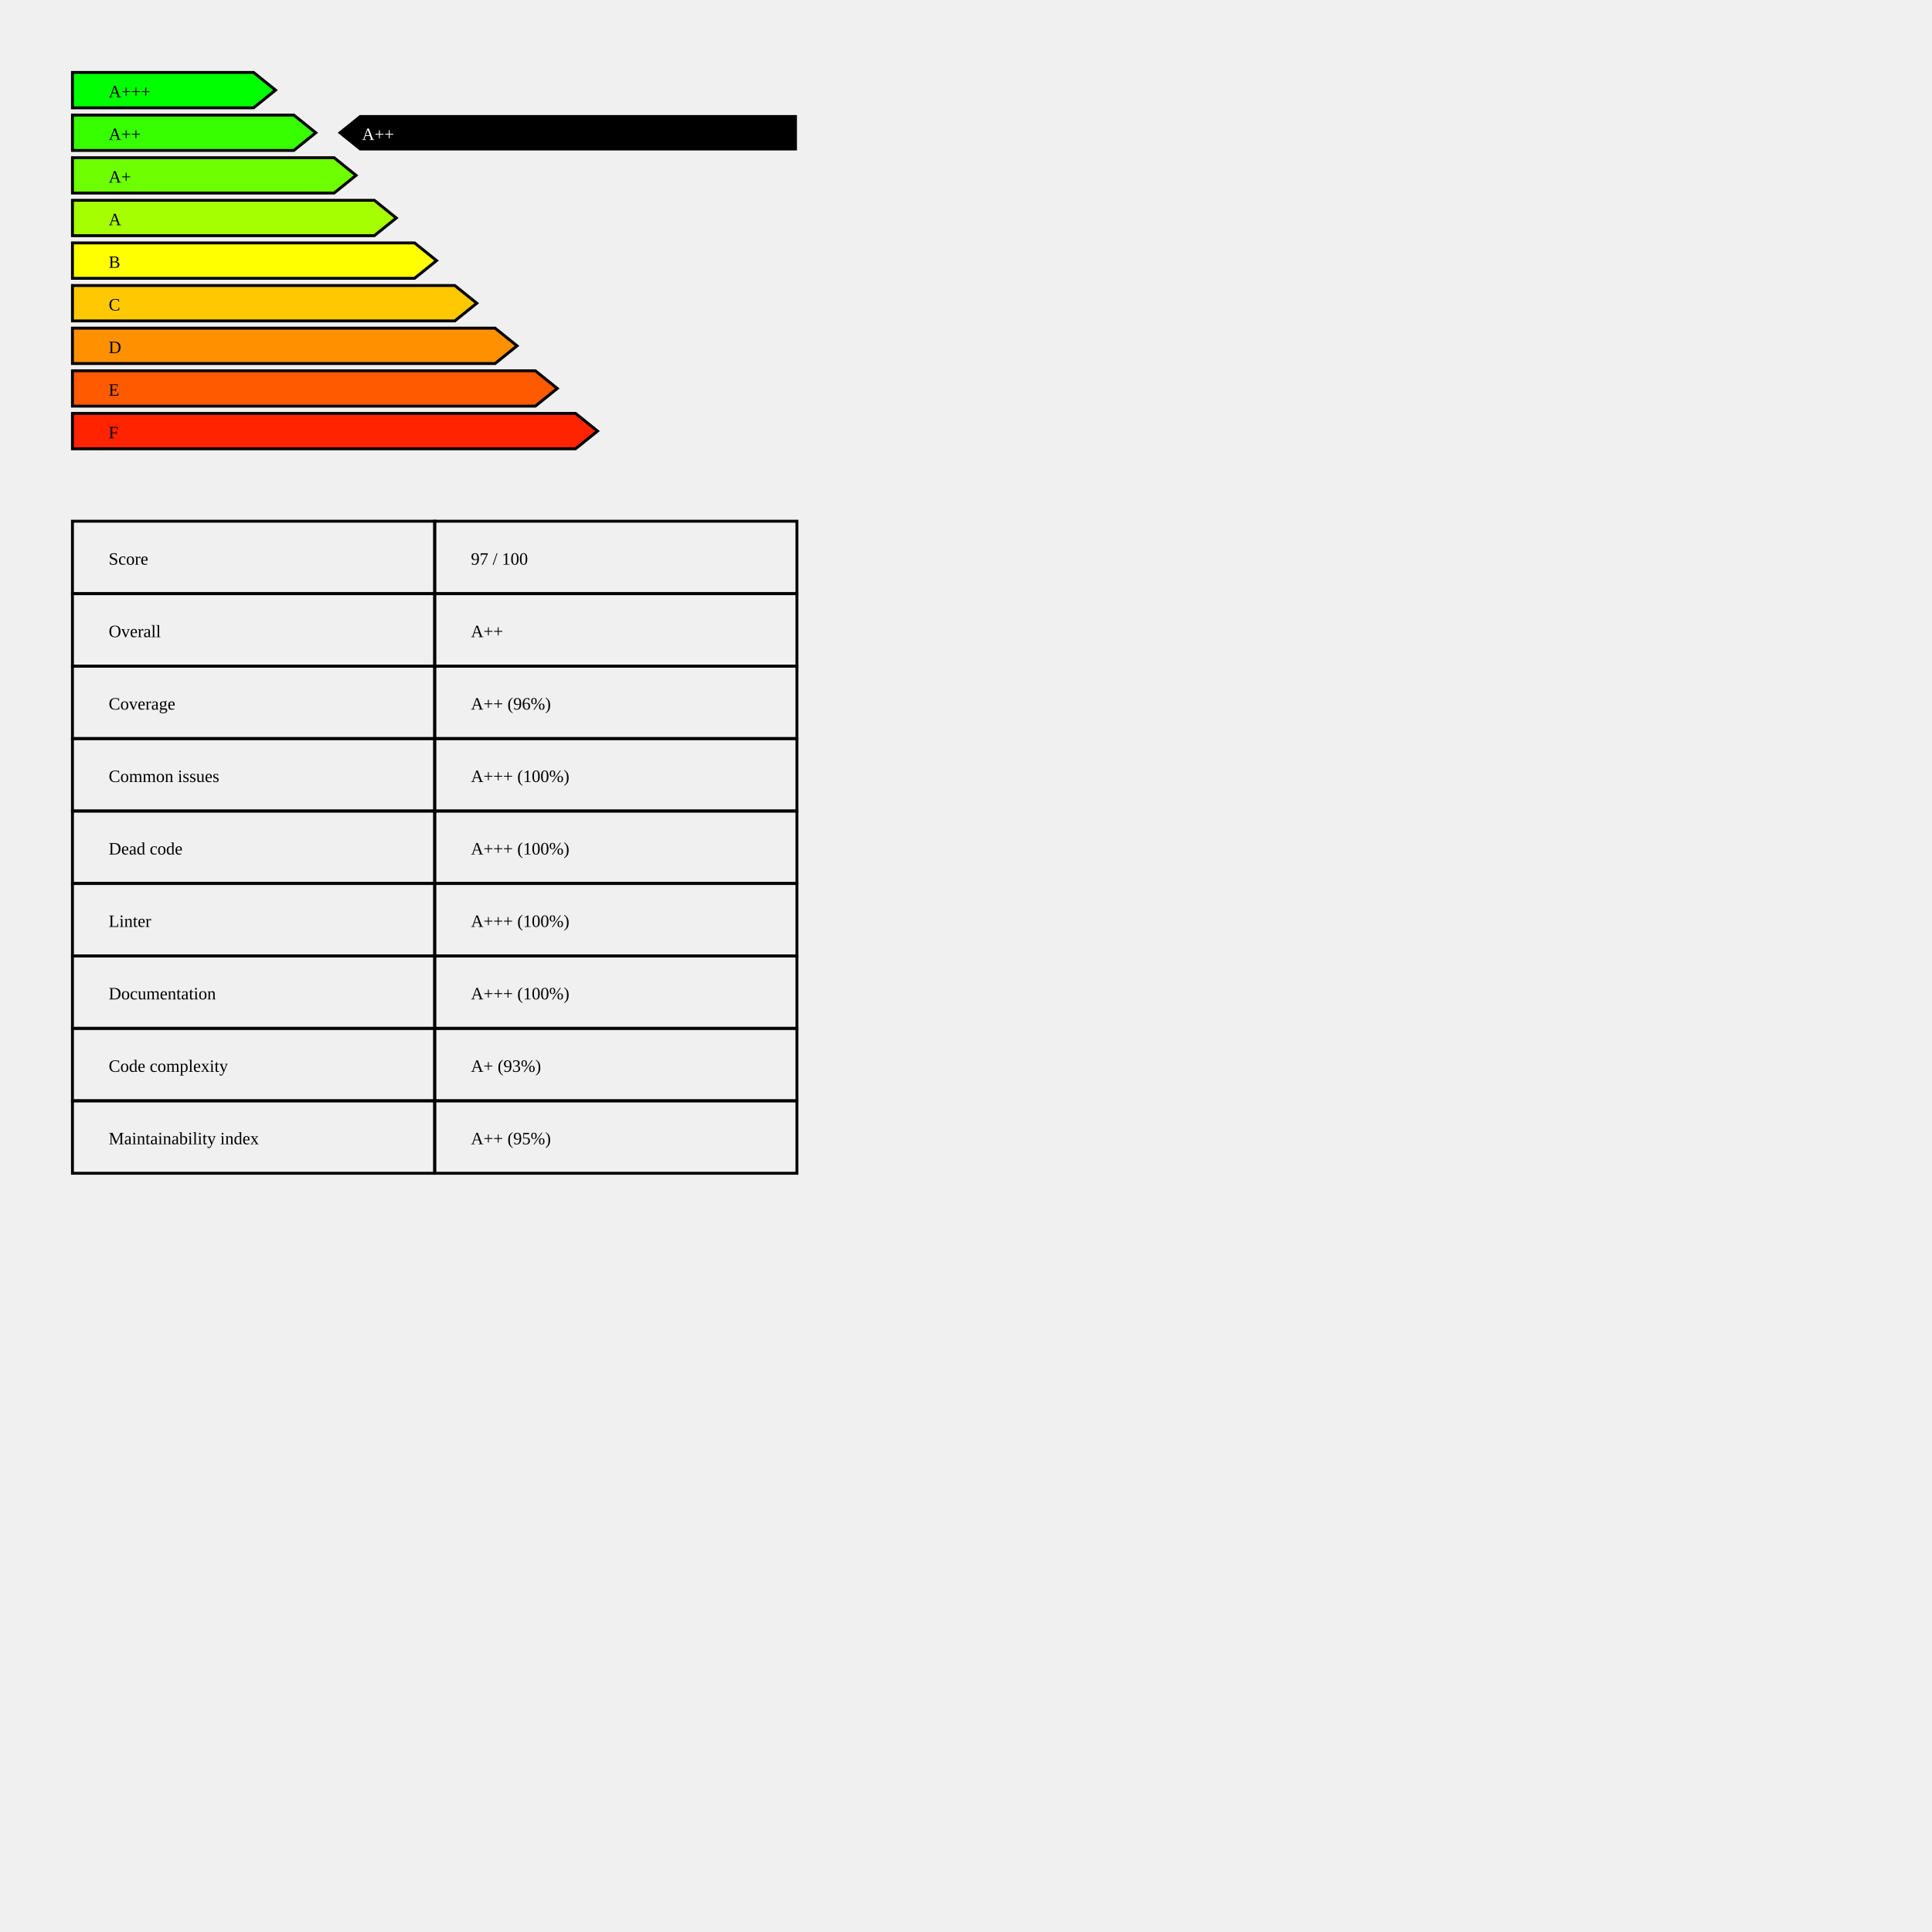
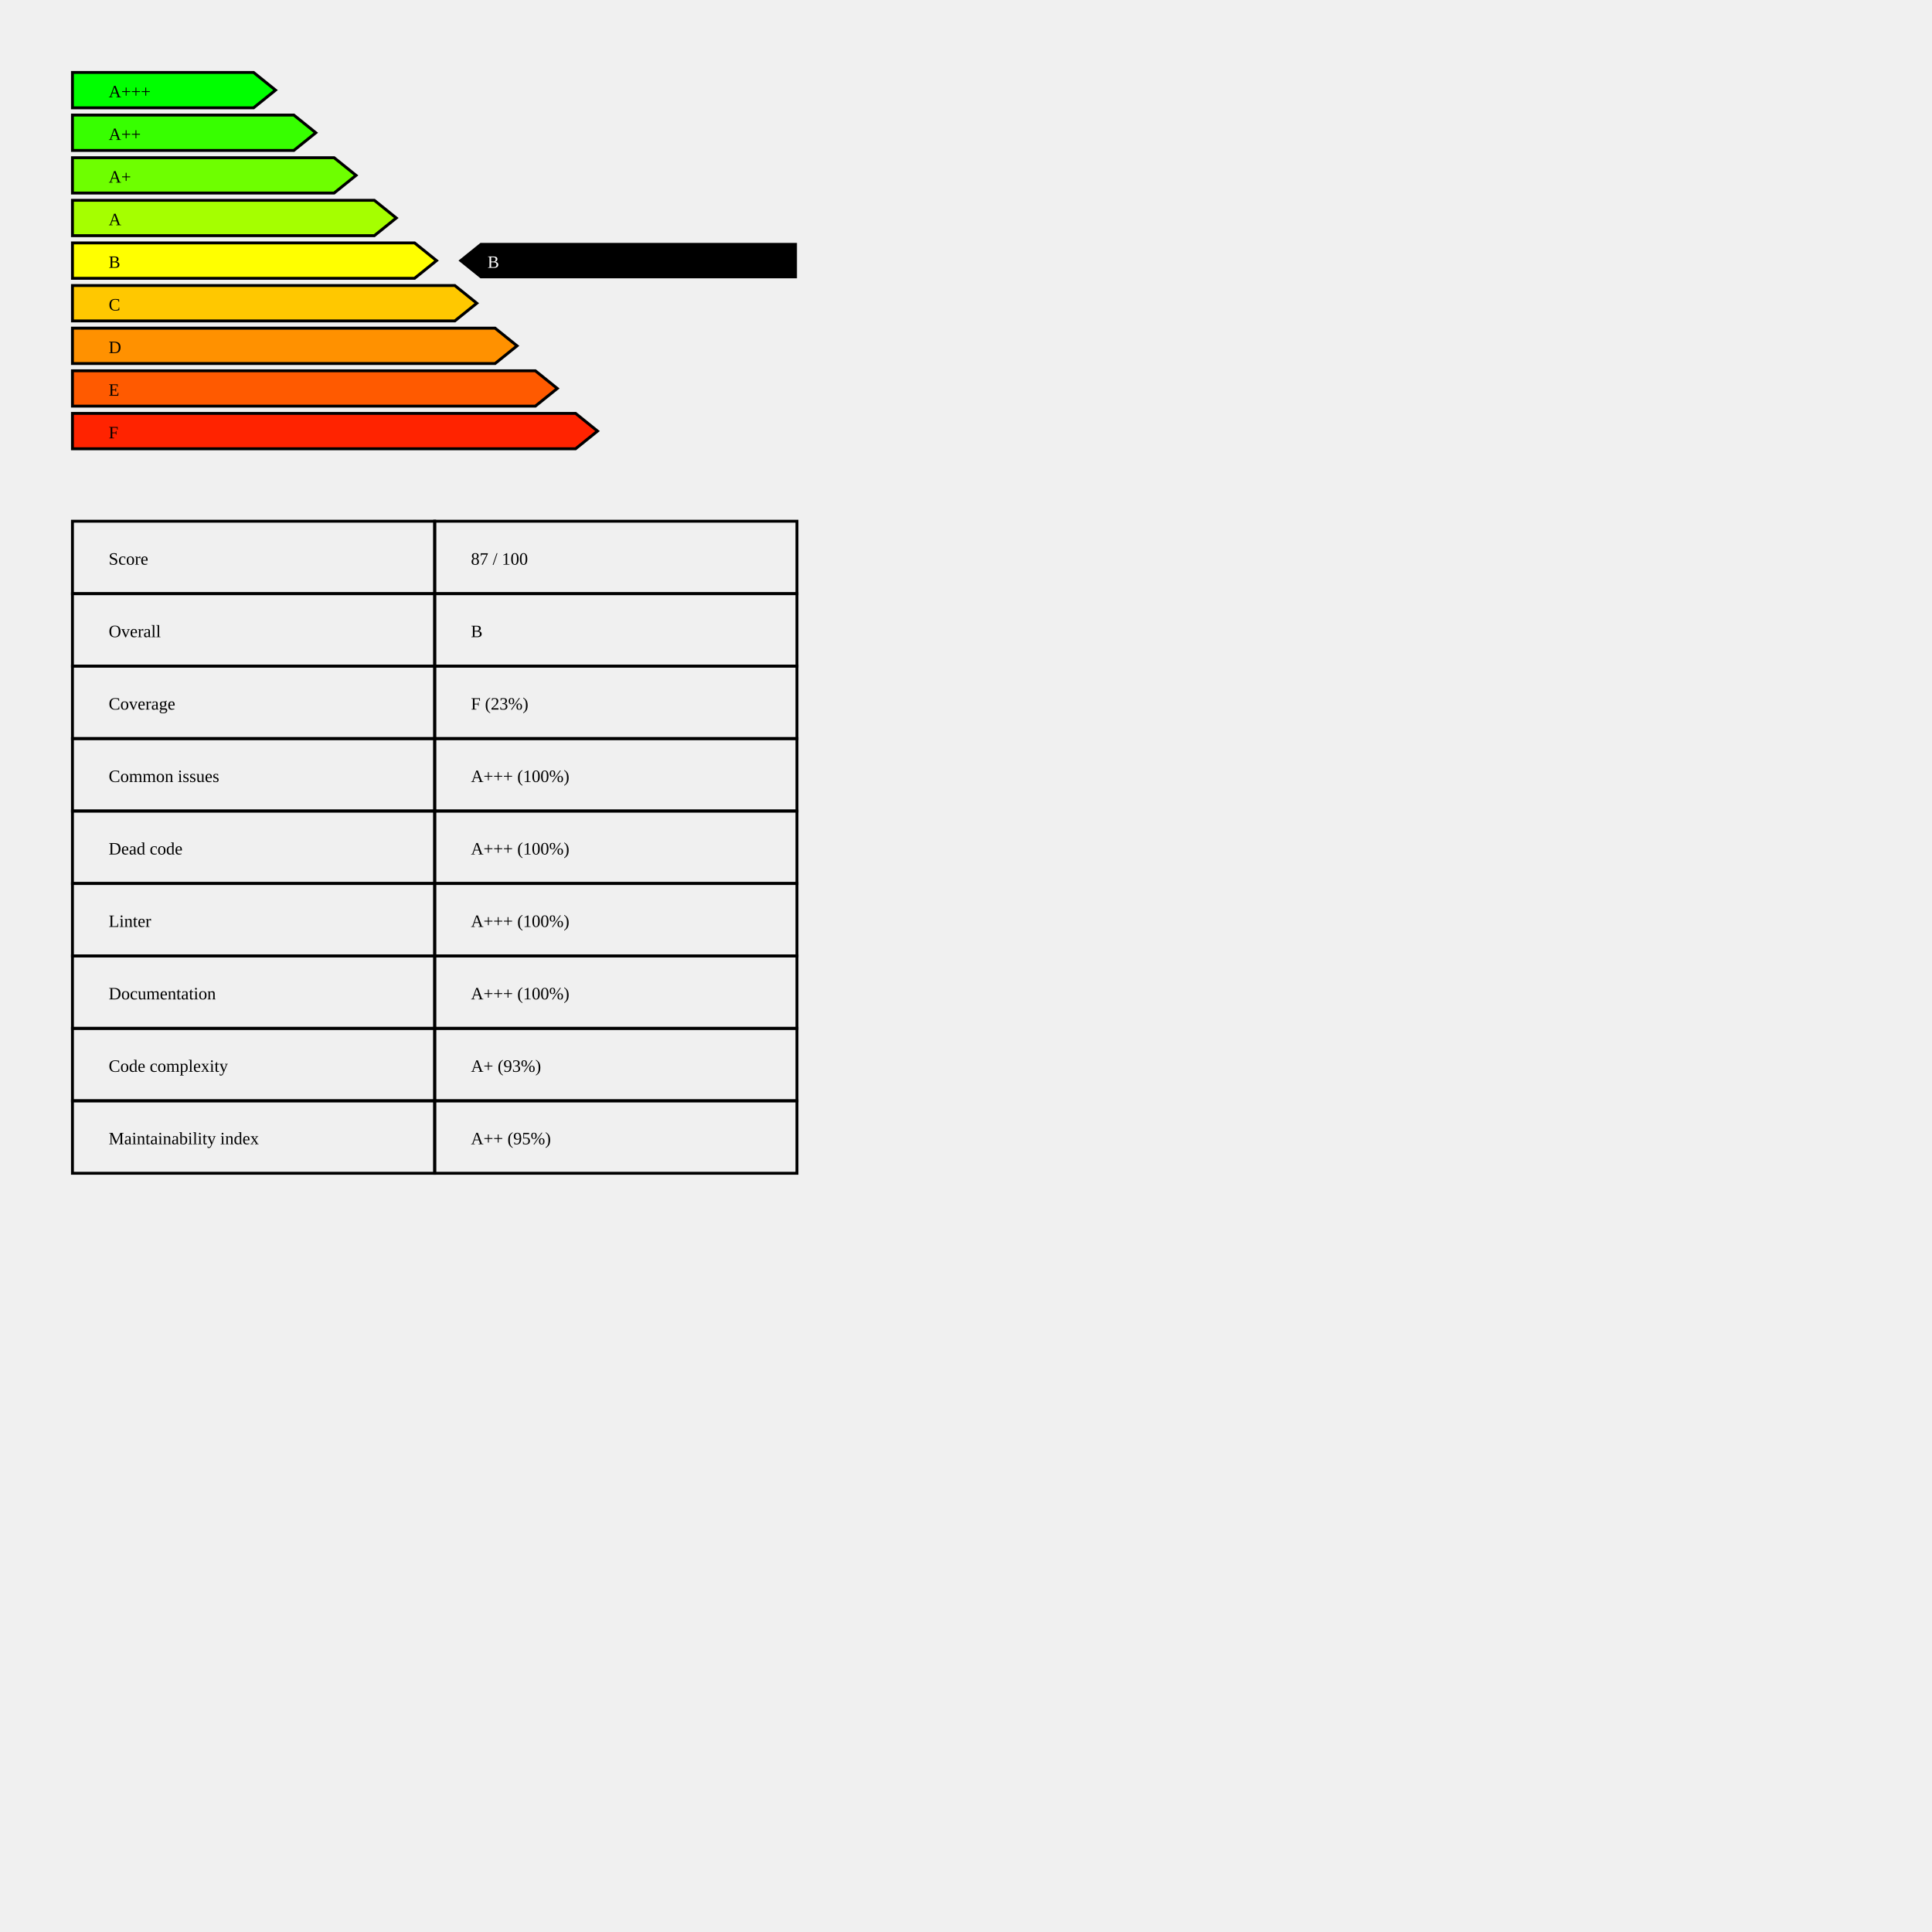
<svg xmlns="http://www.w3.org/2000/svg" baseProfile="full" height="1000pt" version="1.1" width="1000pt">
  <defs />
  <polygon points="50,50.0 175.0,50.0 190.152,62.206 175.0,74.412 50,74.412 50,50.0" style="fill:rgb(0 255 0);stroke:black;stroke-width:2;" />
  <text x="75.0" y="67.206">A+++</text>
  <polygon points="50,79.412 202.778,79.412 217.929,91.618 202.778,103.824 50,103.824 50,79.412" style="fill:rgb(55 255 0);stroke:black;stroke-width:2;" />
  <text x="75.0" y="96.618">A++</text>
  <polygon points="50,108.824 230.556,108.824 245.707,121.029 230.556,133.235 50,133.235 50,108.824" style="fill:rgb(110 255 0);stroke:black;stroke-width:2;" />
  <text x="75.0" y="126.029">A+</text>
  <polygon points="50,138.235 258.333,138.235 273.485,150.441 258.333,162.647 50,162.647 50,138.235" style="fill:rgb(165 255 0);stroke:black;stroke-width:2;" />
  <text x="75.0" y="155.441">A</text>
  <polygon points="50,167.647 286.111,167.647 301.263,179.853 286.111,192.059 50,192.059 50,167.647" style="fill:rgb(255 255 0);stroke:black;stroke-width:2;" />
  <text x="75.0" y="184.853">B</text>
  <polygon points="50,197.059 313.889,197.059 329.04,209.265 313.889,221.471 50,221.471 50,197.059" style="fill:rgb(255 200 0);stroke:black;stroke-width:2;" />
  <text x="75.0" y="214.265">C</text>
  <polygon points="50,226.471 341.667,226.471 356.818,238.676 341.667,250.882 50,250.882 50,226.471" style="fill:rgb(255 145 0);stroke:black;stroke-width:2;" />
  <text x="75.0" y="243.676">D</text>
  <polygon points="50,255.882 369.444,255.882 384.596,268.088 369.444,280.294 50,280.294 50,255.882" style="fill:rgb(255 90 0);stroke:black;stroke-width:2;" />
  <text x="75.0" y="273.088">E</text>
  <polygon points="50,285.294 397.222,285.294 412.374,297.5 397.222,309.706 50,309.706 50,285.294" style="fill:rgb(255 35 0);stroke:black;stroke-width:2;" />
  <text x="75.0" y="302.5">F</text>
-   <polygon points="248.232,79.412 233.081,91.618 248.232,103.824 550,103.824 550,79.412" style="fill:black;" />
-   <text fill="white" x="249.798" y="96.618">A++</text>
+   <polygon points="331.566,167.647 316.414,179.853 331.566,192.059 550,192.059 550,167.647" style="fill:black;" />
+   <text fill="white" x="336.465" y="184.853">B</text>
  <text x="75.0" y="389.706">Score</text>
-   <text x="325.0" y="389.706">97 / 100</text>
+   <text x="325.0" y="389.706">87 / 100</text>
  <polygon points="50,359.706 300,359.706 300,409.706 50,409.706 50,359.706" style="fill:none; stroke:black;stroke-width:2;" />
  <polygon points="300,359.706 550,359.706 550,409.706 300,409.706 300,359.706" style="fill:none; stroke:black;stroke-width:2;" />
  <text x="75.0" y="439.706">Overall</text>
-   <text x="325.0" y="439.706">A++</text>
+   <text x="325.0" y="439.706">B</text>
  <polygon points="50,409.706 300,409.706 300,459.706 50,459.706 50,409.706" style="fill:none; stroke:black;stroke-width:2;" />
  <polygon points="300,409.706 550,409.706 550,459.706 300,459.706 300,409.706" style="fill:none; stroke:black;stroke-width:2;" />
  <text x="75.0" y="489.706">Coverage</text>
-   <text x="325.0" y="489.706">A++  (96%)</text>
+   <text x="325.0" y="489.706">F  (23%)</text>
  <polygon points="50,459.706 300,459.706 300,509.706 50,509.706 50,459.706" style="fill:none; stroke:black;stroke-width:2;" />
  <polygon points="300,459.706 550,459.706 550,509.706 300,509.706 300,459.706" style="fill:none; stroke:black;stroke-width:2;" />
  <text x="75.0" y="539.706">Common issues</text>
  <text x="325.0" y="539.706">A+++  (100%)</text>
  <polygon points="50,509.706 300,509.706 300,559.706 50,559.706 50,509.706" style="fill:none; stroke:black;stroke-width:2;" />
  <polygon points="300,509.706 550,509.706 550,559.706 300,559.706 300,509.706" style="fill:none; stroke:black;stroke-width:2;" />
  <text x="75.0" y="589.706">Dead code</text>
  <text x="325.0" y="589.706">A+++  (100%)</text>
  <polygon points="50,559.706 300,559.706 300,609.706 50,609.706 50,559.706" style="fill:none; stroke:black;stroke-width:2;" />
  <polygon points="300,559.706 550,559.706 550,609.706 300,609.706 300,559.706" style="fill:none; stroke:black;stroke-width:2;" />
  <text x="75.0" y="639.706">Linter</text>
  <text x="325.0" y="639.706">A+++  (100%)</text>
  <polygon points="50,609.706 300,609.706 300,659.706 50,659.706 50,609.706" style="fill:none; stroke:black;stroke-width:2;" />
  <polygon points="300,609.706 550,609.706 550,659.706 300,659.706 300,609.706" style="fill:none; stroke:black;stroke-width:2;" />
  <text x="75.0" y="689.706">Documentation</text>
  <text x="325.0" y="689.706">A+++  (100%)</text>
  <polygon points="50,659.706 300,659.706 300,709.706 50,709.706 50,659.706" style="fill:none; stroke:black;stroke-width:2;" />
  <polygon points="300,659.706 550,659.706 550,709.706 300,709.706 300,659.706" style="fill:none; stroke:black;stroke-width:2;" />
  <text x="75.0" y="739.706">Code complexity</text>
  <text x="325.0" y="739.706">A+  (93%)</text>
  <polygon points="50,709.706 300,709.706 300,759.706 50,759.706 50,709.706" style="fill:none; stroke:black;stroke-width:2;" />
  <polygon points="300,709.706 550,709.706 550,759.706 300,759.706 300,709.706" style="fill:none; stroke:black;stroke-width:2;" />
  <text x="75.0" y="789.706">Maintainability index</text>
  <text x="325.0" y="789.706">A++  (95%)</text>
  <polygon points="50,759.706 300,759.706 300,809.706 50,809.706 50,759.706" style="fill:none; stroke:black;stroke-width:2;" />
  <polygon points="300,759.706 550,759.706 550,809.706 300,809.706 300,759.706" style="fill:none; stroke:black;stroke-width:2;" />
</svg>
